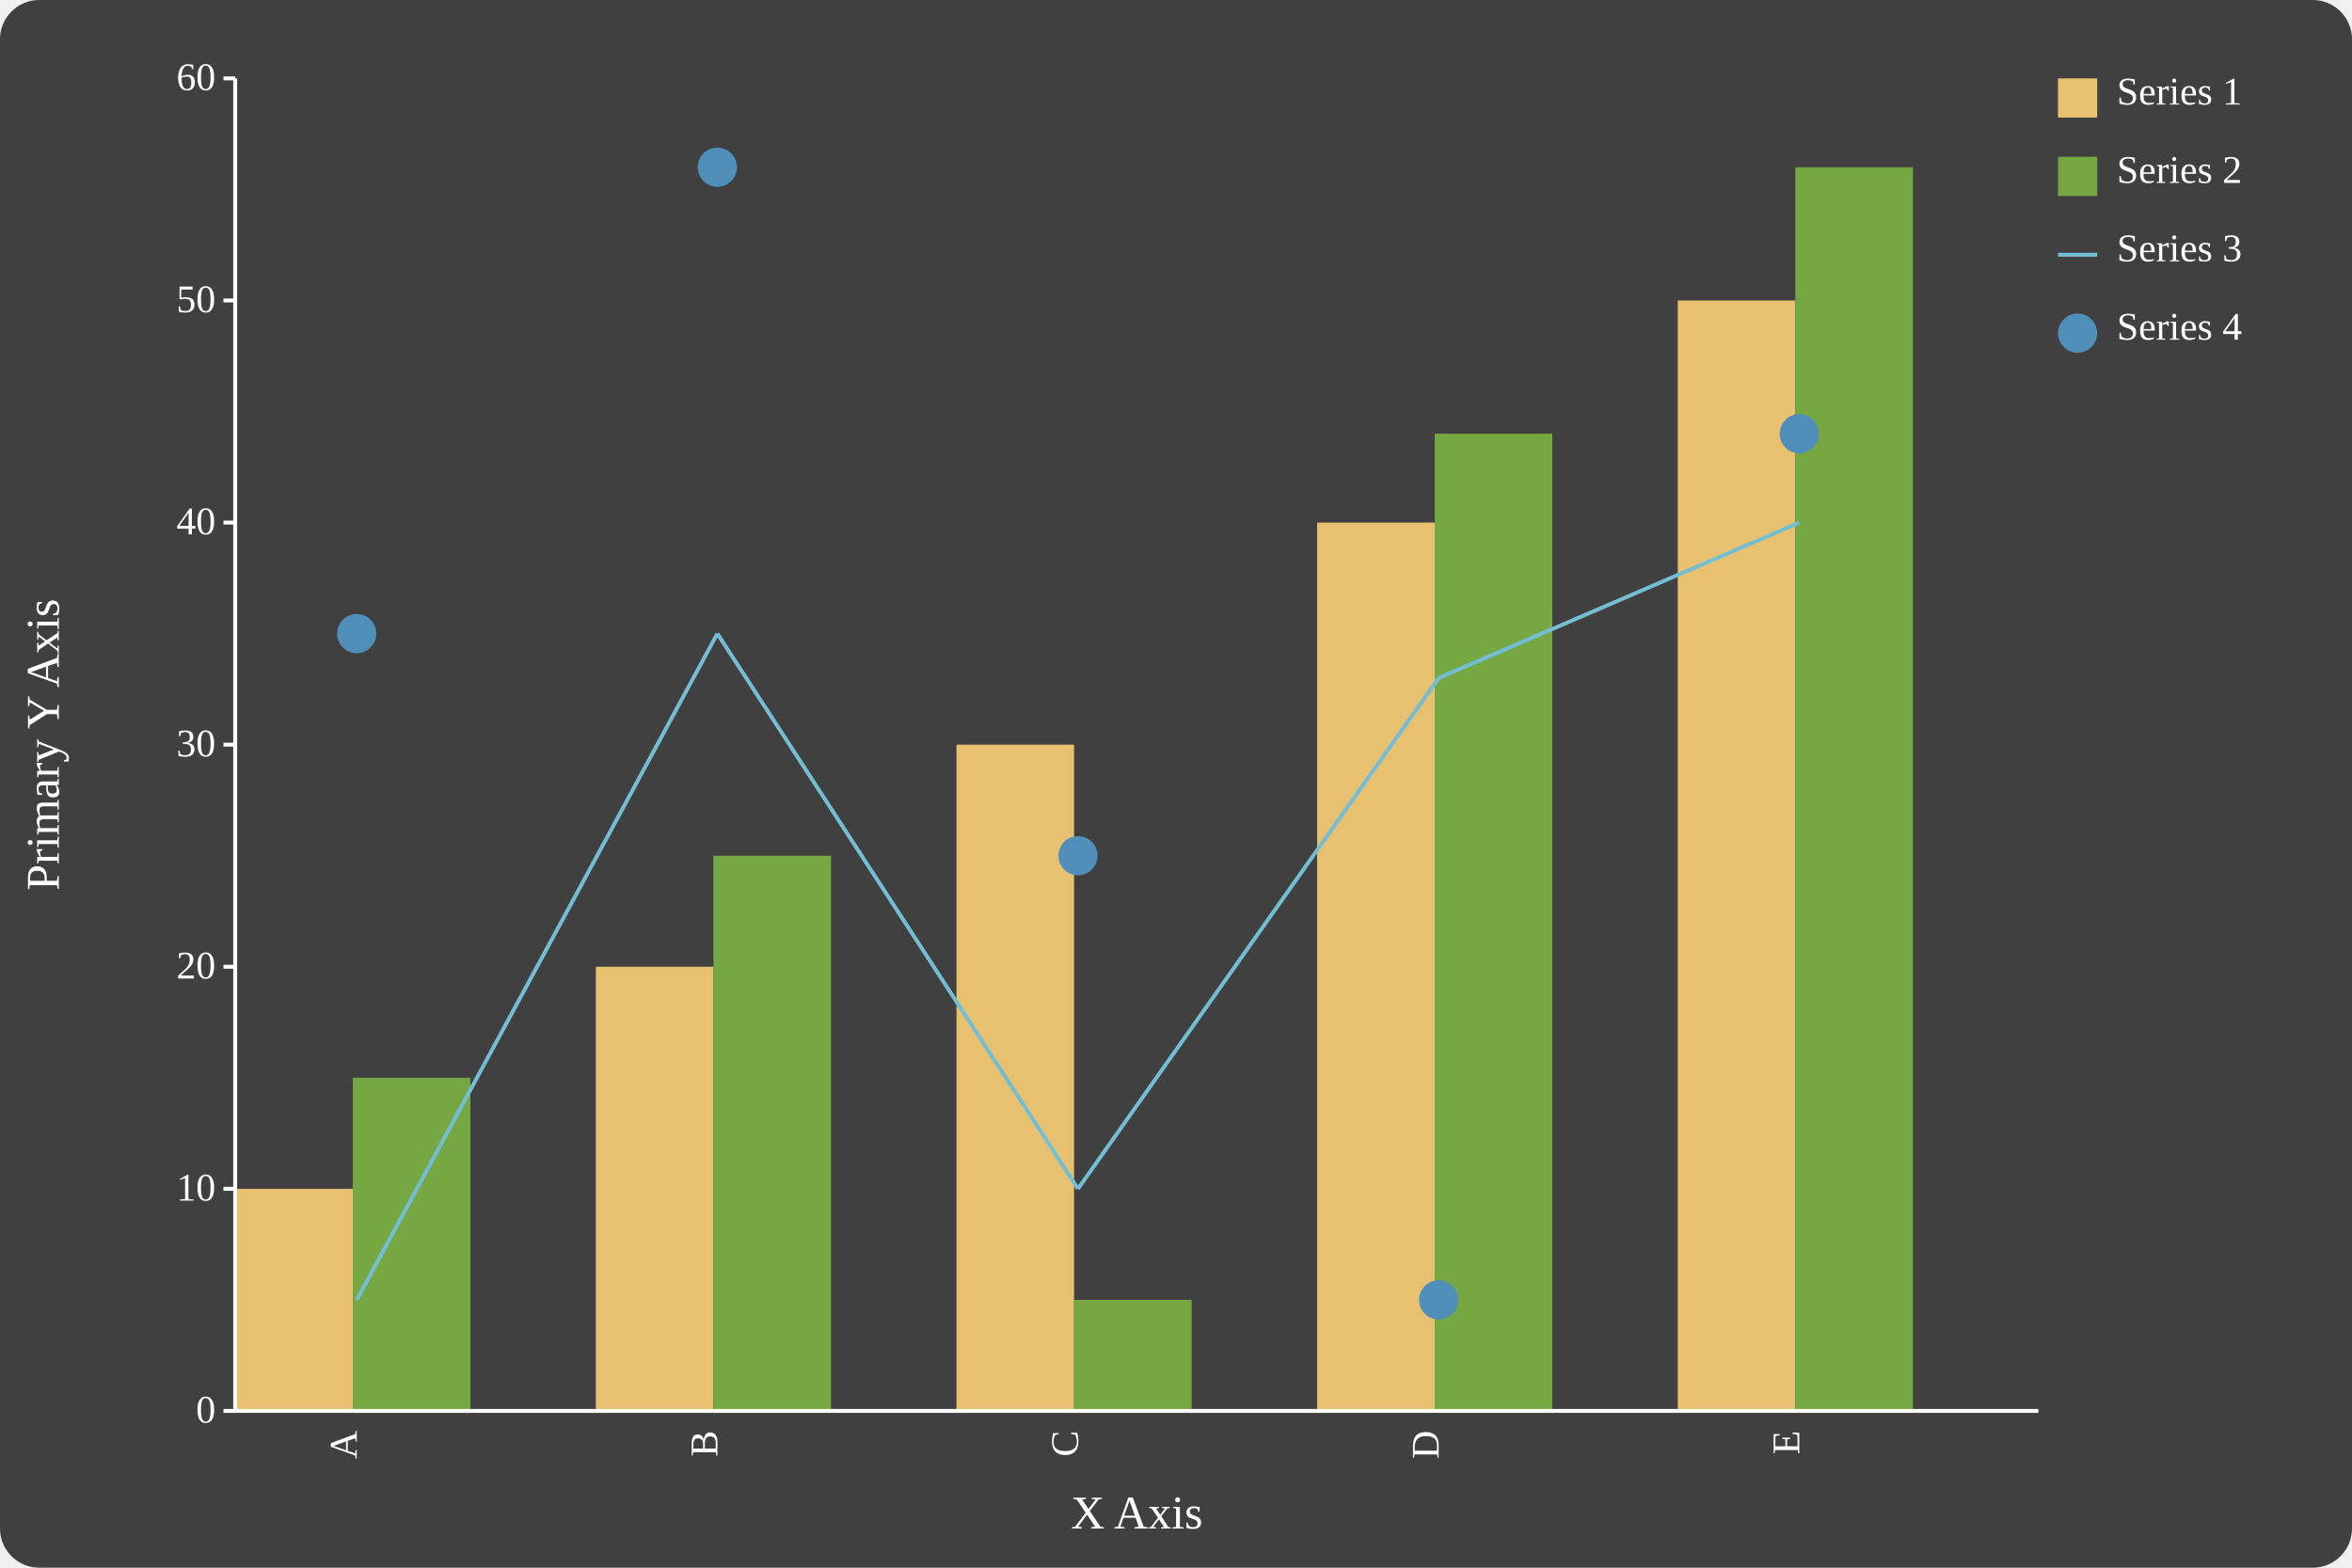
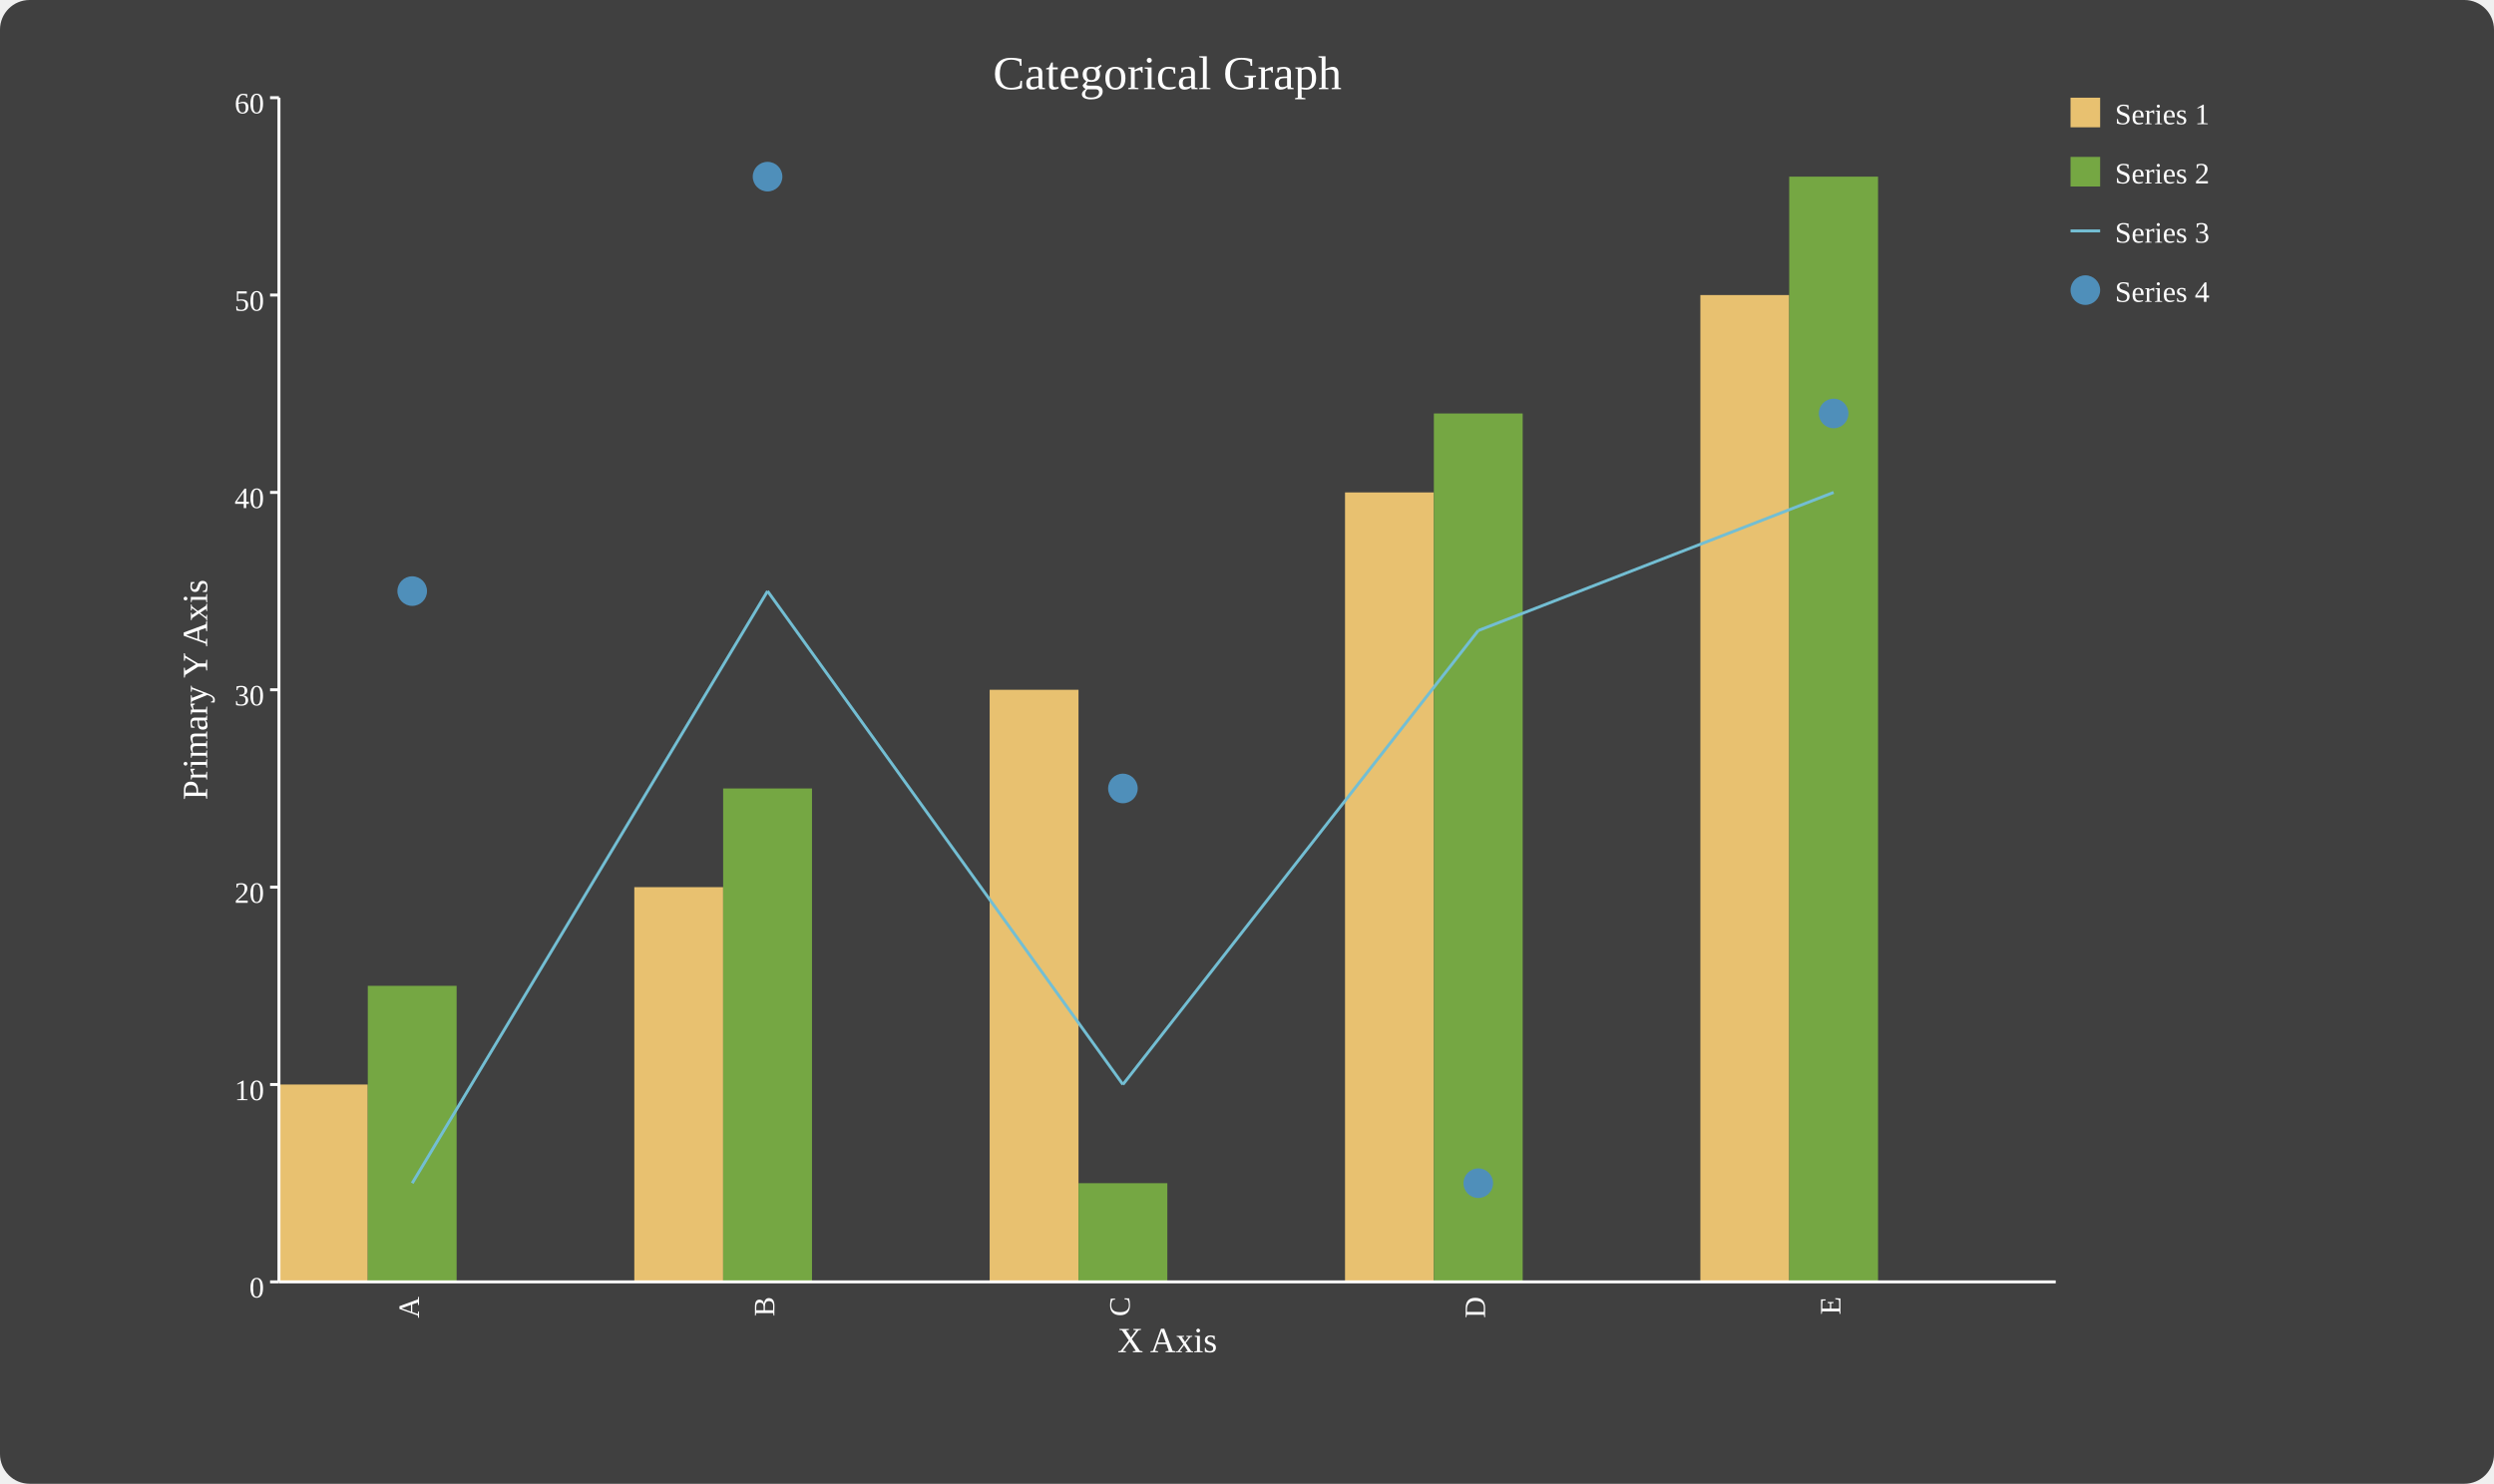
- <svg xmlns="http://www.w3.org/2000/svg" width="600" height="400" viewBox="0 0 600 400">
-   <rect x="0" y="0" width="600" height="400" rx="10" ry="10" fill="#404040" />
-   <rect x="525" y="20" width="10" height="10" fill="#e8c170" />
-   <text x="540" y="26.667" font-size="10" alignment-baseline="middle" fill="#ffffff">Series 1</text>
-   <rect x="525" y="40" width="10" height="10" fill="#75a743" />
-   <text x="540" y="46.667" font-size="10" alignment-baseline="middle" fill="#ffffff">Series 2</text>
-   <line x1="525" y1="65.0" x2="535" y2="65.0" stroke="#73bed3" stroke-width="1" />
-   <text x="540" y="66.667" font-size="10" alignment-baseline="middle" fill="#ffffff">Series 3</text>
-   <circle cx="530.0" cy="85.0" r="5" fill="#4f8fba" />
-   <text x="540" y="86.667" font-size="10" alignment-baseline="middle" fill="#ffffff">Series 4</text>
-   <rect x="60.0" y="303.333" width="30" height="56.667" fill="#e8c170" />
-   <rect x="90.0" y="275.0" width="30" height="85.0" fill="#75a743" />
-   <circle cx="91.0" cy="161.667" r="5" fill="#4f8fba" />
-   <rect x="152.0" y="246.667" width="30" height="113.333" fill="#e8c170" />
-   <rect x="182.0" y="218.333" width="30" height="141.667" fill="#75a743" />
-   <line x1="91.0" y1="331.667" x2="183.0" y2="161.667" stroke="#73bed3" stroke-width="1" />
-   <circle cx="183.0" cy="42.667" r="5" fill="#4f8fba" />
-   <rect x="244.0" y="190.0" width="30" height="170.0" fill="#e8c170" />
-   <rect x="274.0" y="331.667" width="30" height="28.333" fill="#75a743" />
-   <line x1="183.0" y1="161.667" x2="275.0" y2="303.333" stroke="#73bed3" stroke-width="1" />
-   <circle cx="275.0" cy="218.333" r="5" fill="#4f8fba" />
-   <rect x="336.0" y="133.333" width="30" height="226.667" fill="#e8c170" />
-   <rect x="366.0" y="110.667" width="30" height="249.333" fill="#75a743" />
-   <line x1="275.0" y1="303.333" x2="367.0" y2="173.0" stroke="#73bed3" stroke-width="1" />
-   <circle cx="367.0" cy="331.667" r="5" fill="#4f8fba" />
-   <rect x="428.0" y="76.667" width="30" height="283.333" fill="#e8c170" />
-   <rect x="458.0" y="42.667" width="30" height="317.333" fill="#75a743" />
-   <line x1="367.0" y1="173.0" x2="459.0" y2="133.333" stroke="#73bed3" stroke-width="1" />
-   <circle cx="459.0" cy="110.667" r="5" fill="#4f8fba" />
-   <line x1="60" y1="20" x2="60" y2="360" stroke="#ffffff" stroke-width="1" />
-   <line x1="60" y1="360.0" x2="520" y2="360.0" stroke="#ffffff" stroke-width="1" />
-   <text x="91.0" y="365" text-anchor="end" font-size="10" transform="rotate(-90 91.0 365)" fill="#ffffff">A</text>
-   <text x="183.0" y="365" text-anchor="end" font-size="10" transform="rotate(-90 183.0 365)" fill="#ffffff">B</text>
-   <text x="275.0" y="365" text-anchor="end" font-size="10" transform="rotate(-90 275.0 365)" fill="#ffffff">C</text>
-   <text x="367.0" y="365" text-anchor="end" font-size="10" transform="rotate(-90 367.0 365)" fill="#ffffff">D</text>
-   <text x="459.0" y="365" text-anchor="end" font-size="10" transform="rotate(-90 459.0 365)" fill="#ffffff">E</text>
-   <text x="55" y="363.0" text-anchor="end" font-size="10" fill="#ffffff">0</text>
-   <line x1="60" y1="360.0" x2="57" y2="360.0" stroke="#ffffff" stroke-width="1" />
-   <text x="55" y="306.333" text-anchor="end" font-size="10" fill="#ffffff">10</text>
-   <line x1="60" y1="303.333" x2="57" y2="303.333" stroke="#ffffff" stroke-width="1" />
-   <text x="55" y="249.667" text-anchor="end" font-size="10" fill="#ffffff">20</text>
-   <line x1="60" y1="246.667" x2="57" y2="246.667" stroke="#ffffff" stroke-width="1" />
-   <text x="55" y="193.0" text-anchor="end" font-size="10" fill="#ffffff">30</text>
-   <line x1="60" y1="190.0" x2="57" y2="190.0" stroke="#ffffff" stroke-width="1" />
-   <text x="55" y="136.333" text-anchor="end" font-size="10" fill="#ffffff">40</text>
-   <line x1="60" y1="133.333" x2="57" y2="133.333" stroke="#ffffff" stroke-width="1" />
-   <text x="55" y="79.667" text-anchor="end" font-size="10" fill="#ffffff">50</text>
-   <line x1="60" y1="76.667" x2="57" y2="76.667" stroke="#ffffff" stroke-width="1" />
-   <text x="55" y="23.0" text-anchor="end" font-size="10" fill="#ffffff">60</text>
-   <line x1="60" y1="20.0" x2="57" y2="20.0" stroke="#ffffff" stroke-width="1" />
-   <text x="290.0" y="390.0" text-anchor="middle" font-size="12" fill="#ffffff">X Axis</text>
-   <text x="15.0" y="190.0" text-anchor="middle" font-size="12" transform="rotate(-90 15.0 190.0)" fill="#ffffff">Primary Y Axis</text>
+ <svg xmlns="http://www.w3.org/2000/svg" width="842.2" height="501.2" viewBox="-94.2 -33.0 842.2 501.2">
+   <rect x="-94.2" y="-33.0" width="842.2" height="501.2" rx="10" ry="10" fill="#404040" />
+   <rect x="0.0" y="333.333" width="30" height="66.667" fill="#e8c170" />
+   <rect x="30.0" y="300.0" width="30" height="100.0" fill="#75a743" />
+   <circle cx="45.0" cy="166.667" r="5" fill="#4f8fba" />
+   <rect x="120.0" y="266.667" width="30" height="133.333" fill="#e8c170" />
+   <rect x="150.0" y="233.333" width="30" height="166.667" fill="#75a743" />
+   <line x1="45.0" y1="366.667" x2="165.0" y2="166.667" stroke="#73bed3" stroke-width="1" />
+   <circle cx="165.0" cy="26.667" r="5" fill="#4f8fba" />
+   <rect x="240.0" y="200.0" width="30" height="200.0" fill="#e8c170" />
+   <rect x="270.0" y="366.667" width="30" height="33.333" fill="#75a743" />
+   <line x1="165.0" y1="166.667" x2="285.0" y2="333.333" stroke="#73bed3" stroke-width="1" />
+   <circle cx="285.0" cy="233.333" r="5" fill="#4f8fba" />
+   <rect x="360.0" y="133.333" width="30" height="266.667" fill="#e8c170" />
+   <rect x="390.0" y="106.667" width="30" height="293.333" fill="#75a743" />
+   <line x1="285.0" y1="333.333" x2="405.0" y2="180.0" stroke="#73bed3" stroke-width="1" />
+   <circle cx="405.0" cy="366.667" r="5" fill="#4f8fba" />
+   <rect x="480.0" y="66.667" width="30" height="333.333" fill="#e8c170" />
+   <rect x="510.0" y="26.667" width="30" height="373.333" fill="#75a743" />
+   <line x1="405.0" y1="180.0" x2="525.0" y2="133.333" stroke="#73bed3" stroke-width="1" />
+   <circle cx="525.0" cy="106.667" r="5" fill="#4f8fba" />
+   <line x1="0" y1="0" x2="0" y2="400" stroke="#ffffff" stroke-width="1" />
+   <line x1="0" y1="400.0" x2="600" y2="400.0" stroke="#ffffff" stroke-width="1" />
+   <text x="45.0" y="405" font-size="10" fill="#ffffff" text-anchor="end" dominant-baseline="middle" transform="rotate(-90 45.0 405)">A</text>
+   <text x="165.0" y="405" font-size="10" fill="#ffffff" text-anchor="end" dominant-baseline="middle" transform="rotate(-90 165.0 405)">B</text>
+   <text x="285.0" y="405" font-size="10" fill="#ffffff" text-anchor="end" dominant-baseline="middle" transform="rotate(-90 285.0 405)">C</text>
+   <text x="405.0" y="405" font-size="10" fill="#ffffff" text-anchor="end" dominant-baseline="middle" transform="rotate(-90 405.0 405)">D</text>
+   <text x="525.0" y="405" font-size="10" fill="#ffffff" text-anchor="end" dominant-baseline="middle" transform="rotate(-90 525.0 405)">E</text>
+   <text x="-5" y="403.0" font-size="10" fill="#ffffff" text-anchor="end" dominant-baseline="middle">0</text>
+   <line x1="0" y1="400.0" x2="-3" y2="400.0" stroke="#ffffff" stroke-width="1" />
+   <text x="-5" y="336.333" font-size="10" fill="#ffffff" text-anchor="end" dominant-baseline="middle">10</text>
+   <line x1="0" y1="333.333" x2="-3" y2="333.333" stroke="#ffffff" stroke-width="1" />
+   <text x="-5" y="269.667" font-size="10" fill="#ffffff" text-anchor="end" dominant-baseline="middle">20</text>
+   <line x1="0" y1="266.667" x2="-3" y2="266.667" stroke="#ffffff" stroke-width="1" />
+   <text x="-5" y="203.0" font-size="10" fill="#ffffff" text-anchor="end" dominant-baseline="middle">30</text>
+   <line x1="0" y1="200.0" x2="-3" y2="200.0" stroke="#ffffff" stroke-width="1" />
+   <text x="-5" y="136.333" font-size="10" fill="#ffffff" text-anchor="end" dominant-baseline="middle">40</text>
+   <line x1="0" y1="133.333" x2="-3" y2="133.333" stroke="#ffffff" stroke-width="1" />
+   <text x="-5" y="69.667" font-size="10" fill="#ffffff" text-anchor="end" dominant-baseline="middle">50</text>
+   <line x1="0" y1="66.667" x2="-3" y2="66.667" stroke="#ffffff" stroke-width="1" />
+   <text x="-5" y="3.0" font-size="10" fill="#ffffff" text-anchor="end" dominant-baseline="middle">60</text>
+   <line x1="0" y1="0.0" x2="-3" y2="0.0" stroke="#ffffff" stroke-width="1" />
+   <text x="300.0" y="421.0" font-size="12" fill="#ffffff" text-anchor="middle" dominant-baseline="middle">X Axis</text>
+   <text x="-27.0" y="200.0" font-size="12" fill="#ffffff" text-anchor="middle" dominant-baseline="middle" transform="rotate(-90 -27.0 200.0)">Primary Y Axis</text>
+   <rect x="605" y="0" width="10" height="10" fill="#e8c170" />
+   <text x="620" y="6.667" font-size="10" fill="#ffffff" text-anchor="start" dominant-baseline="middle">Series 1</text>
+   <rect x="605" y="20" width="10" height="10" fill="#75a743" />
+   <text x="620" y="26.667" font-size="10" fill="#ffffff" text-anchor="start" dominant-baseline="middle">Series 2</text>
+   <line x1="605" y1="45.0" x2="615" y2="45.0" stroke="#73bed3" stroke-width="1" />
+   <text x="620" y="46.667" font-size="10" fill="#ffffff" text-anchor="start" dominant-baseline="middle">Series 3</text>
+   <circle cx="610.0" cy="65.0" r="5" fill="#4f8fba" />
+   <text x="620" y="66.667" font-size="10" fill="#ffffff" text-anchor="start" dominant-baseline="middle">Series 4</text>
+   <text x="300.0" y="-13.0" font-size="16" fill="#ffffff" text-anchor="middle" dominant-baseline="text-top">Categorical Graph</text>
</svg>
